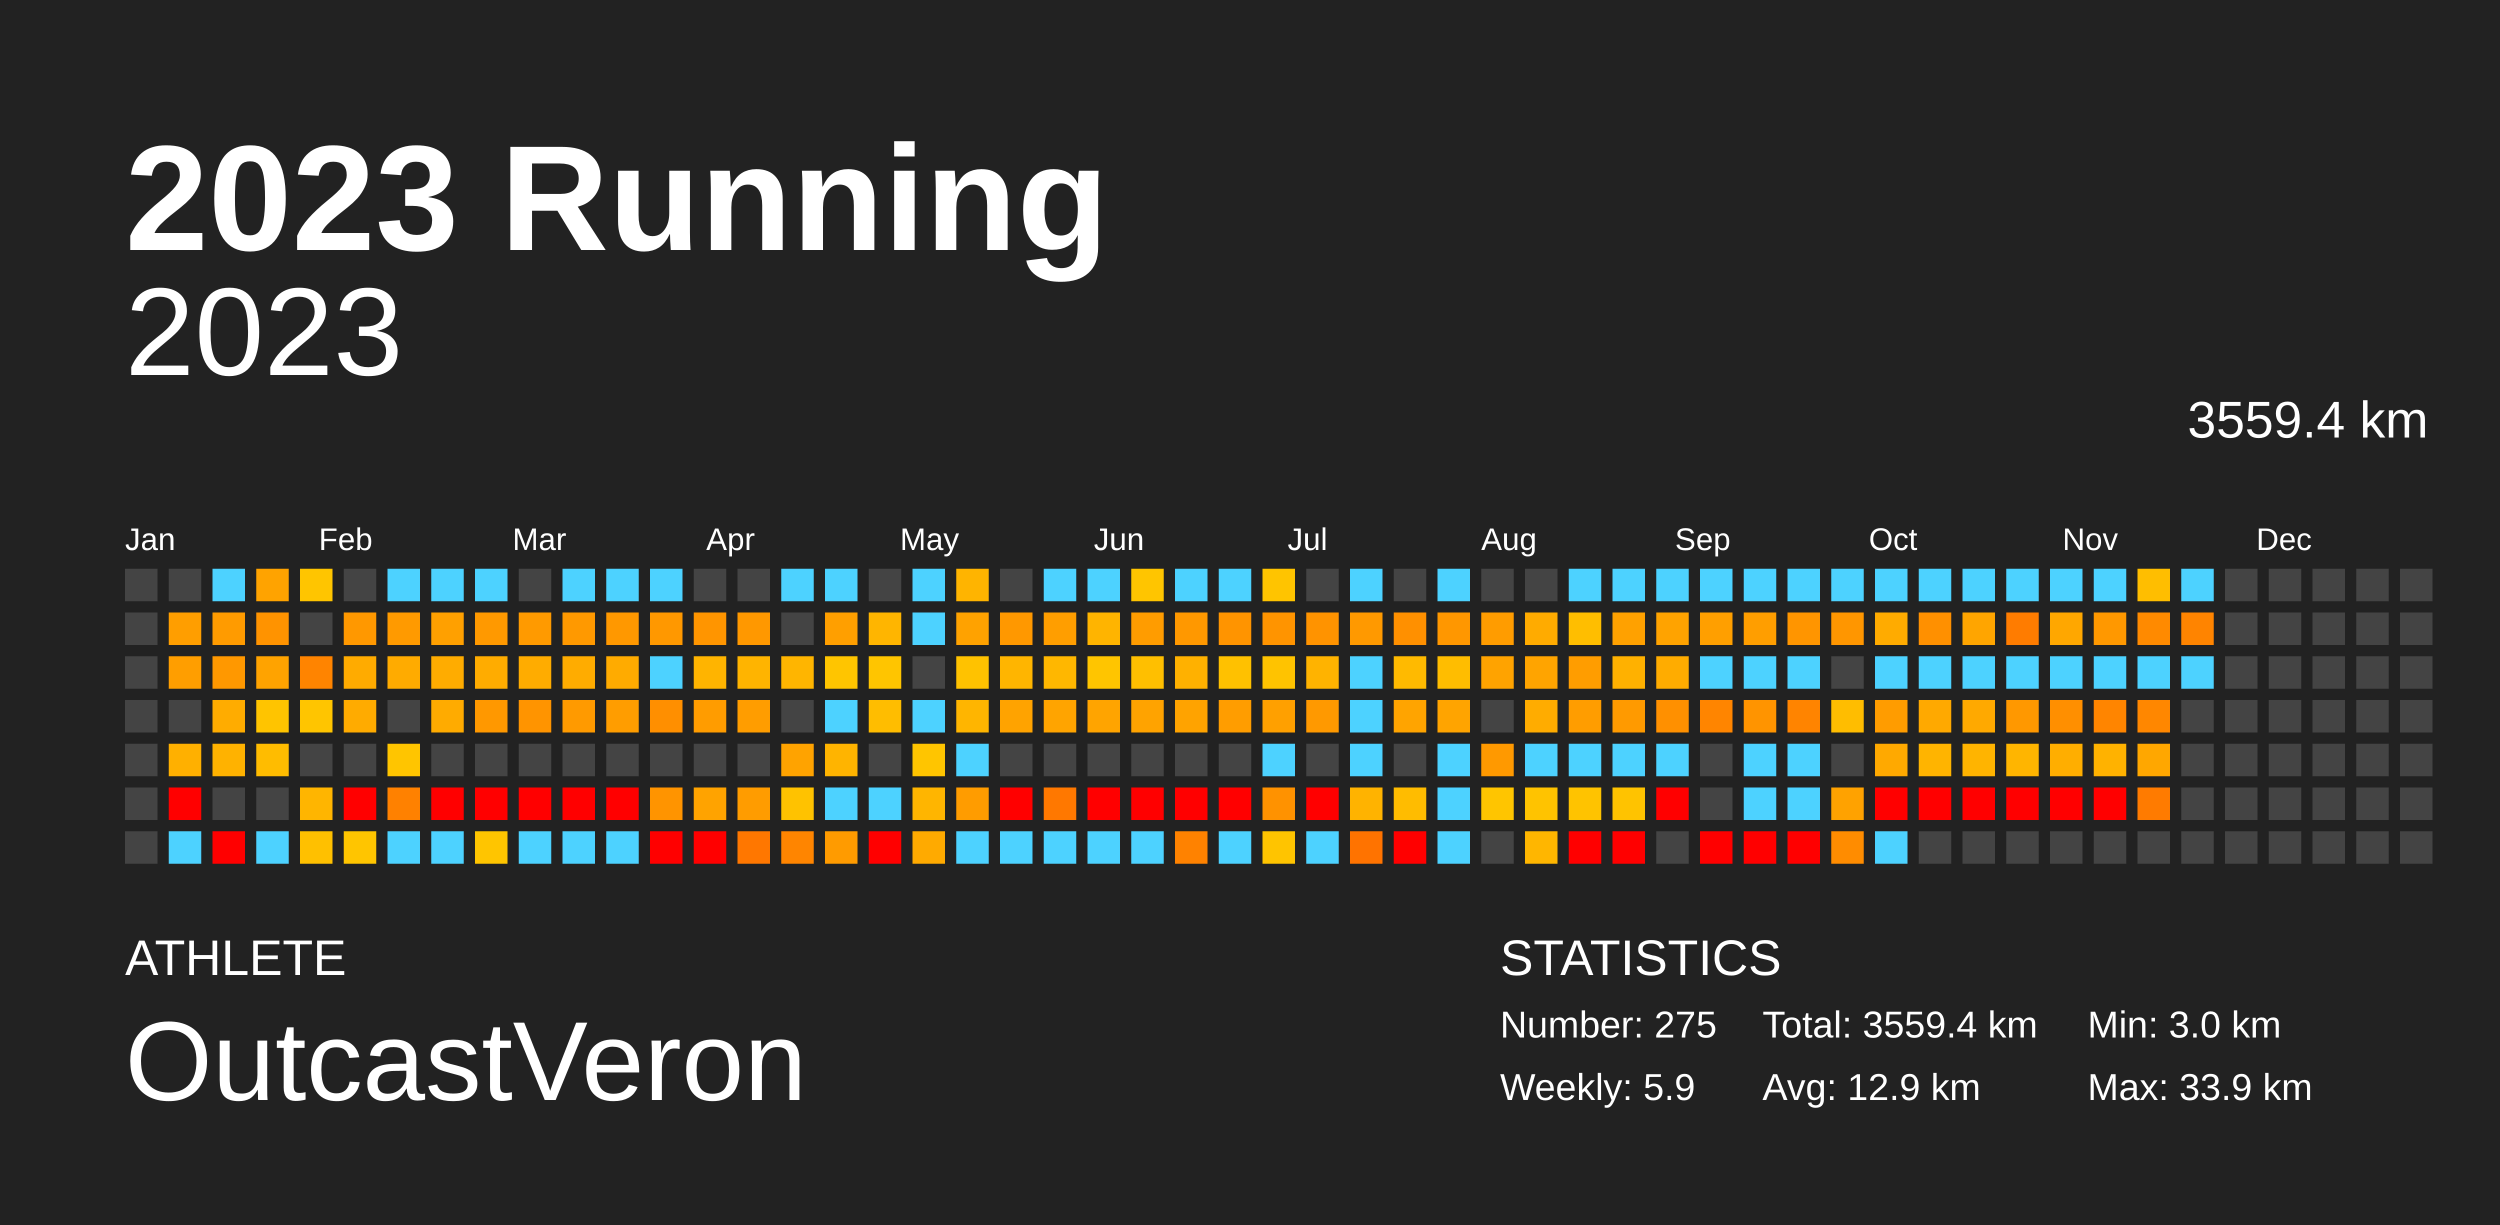
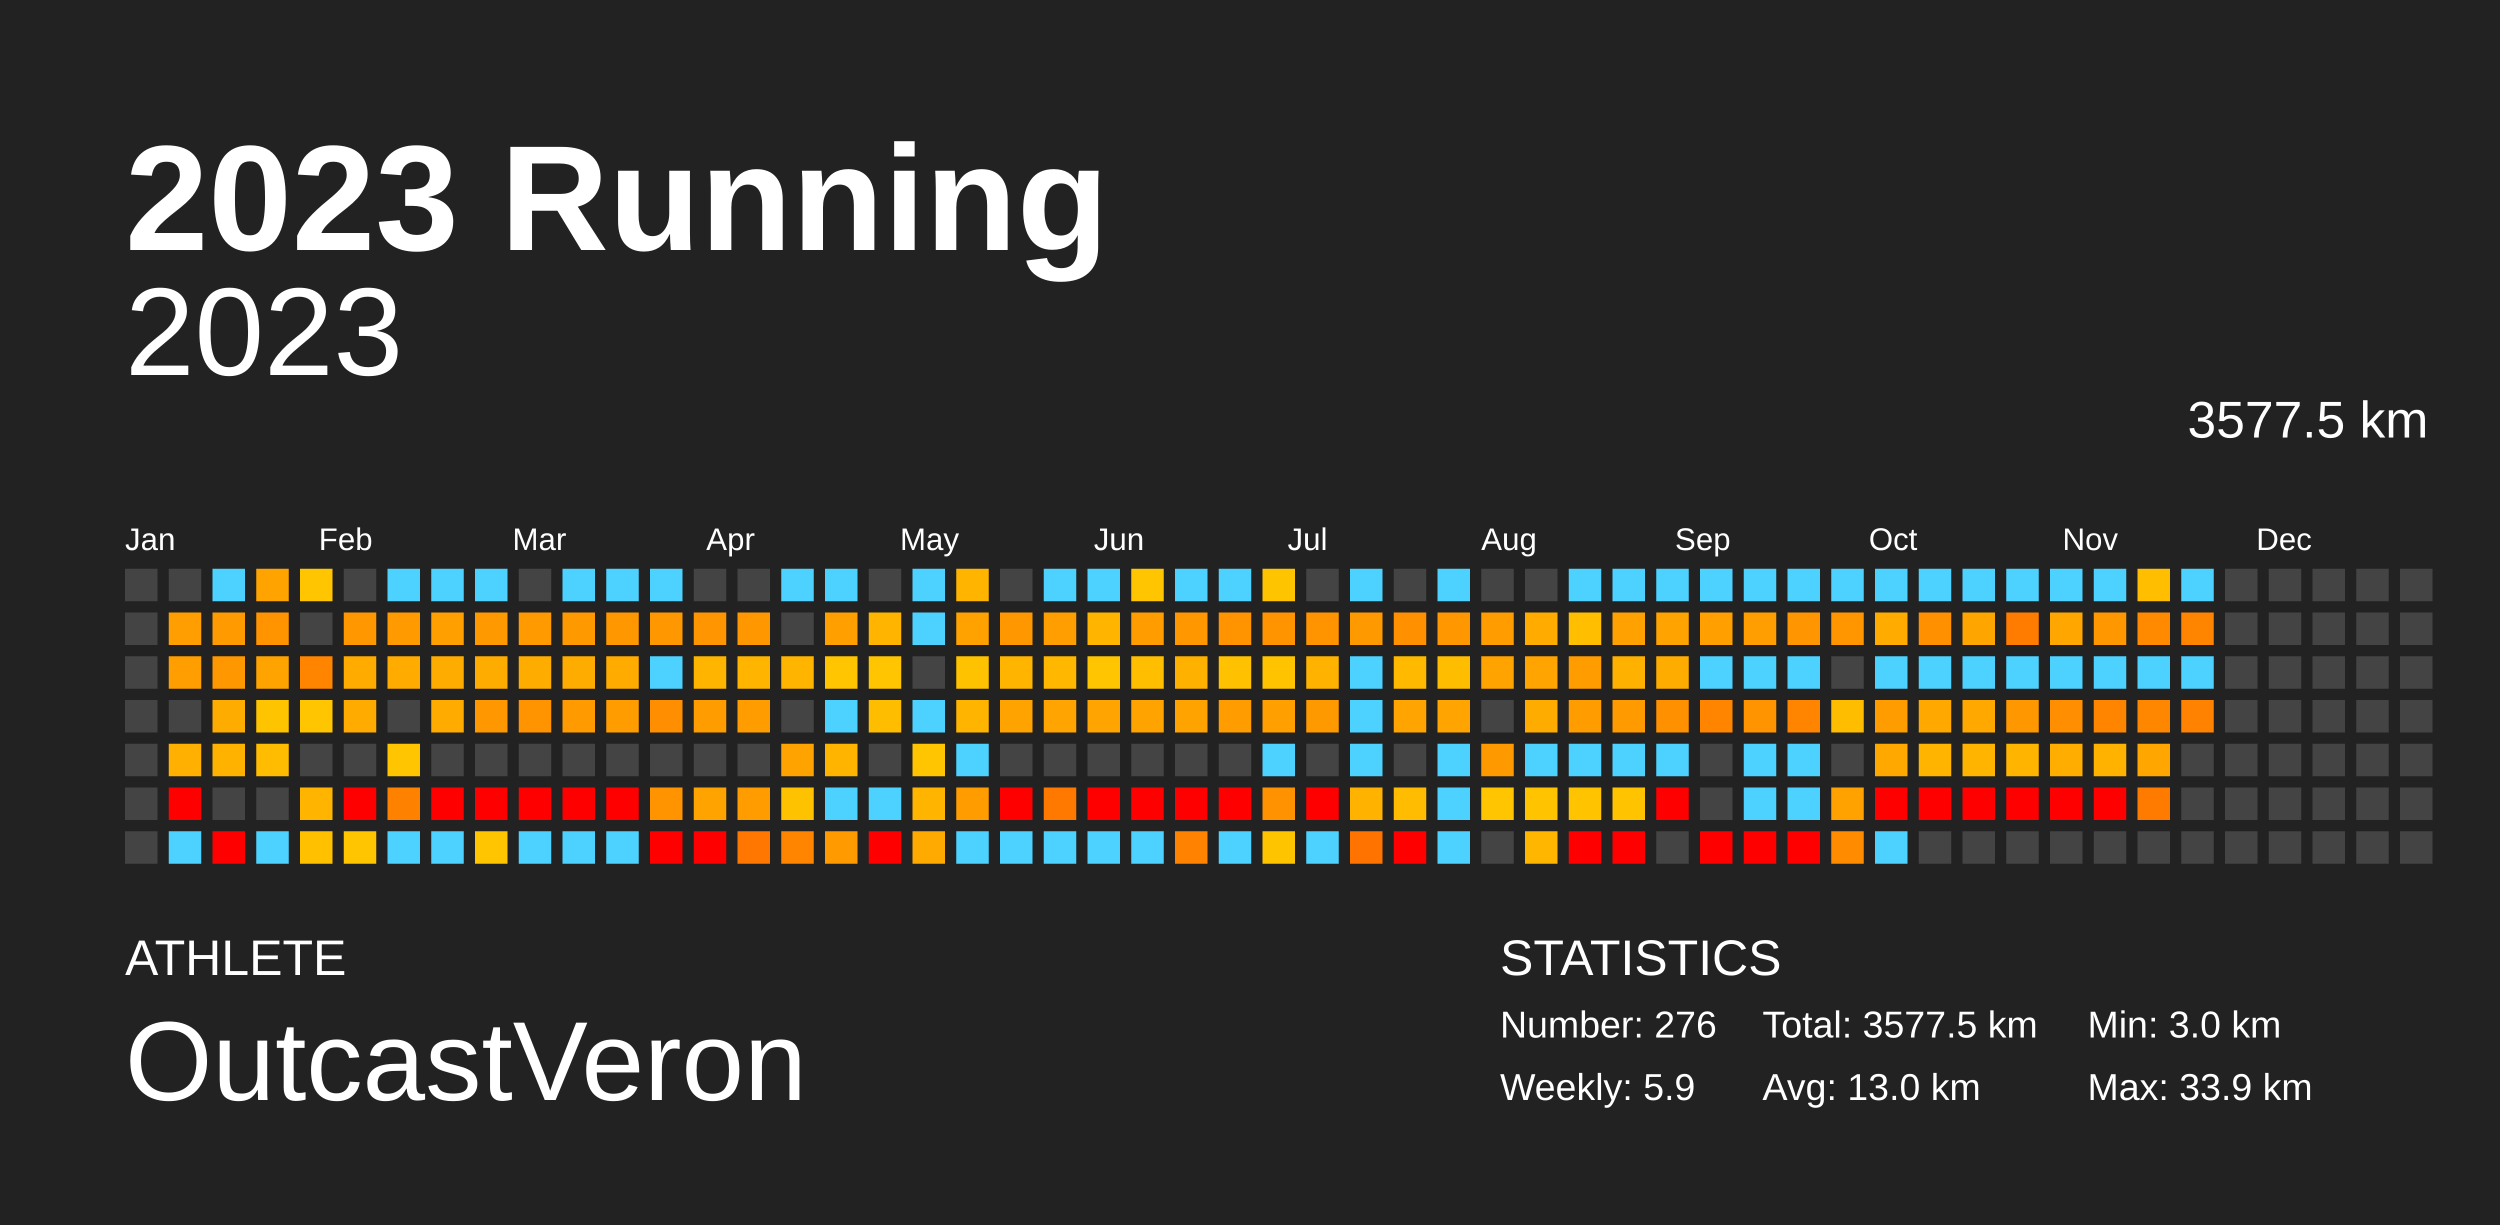
<svg xmlns="http://www.w3.org/2000/svg" baseProfile="full" height="98mm" version="1.1" viewBox="0,0,200,98" width="200mm">
  <defs />
  <rect fill="#222222" height="98" width="200" x="0" y="0" />
  <text fill="#FFFFFF" style="font-size:12px; font-family:Arial; font-weight:bold;" x="10" y="20">2023 Running</text>
  <text fill="#FFFFFF" style="font-size:4px; font-family:Arial" x="10" y="78">ATHLETE</text>
  <text fill="#FFFFFF" style="font-size:9px; font-family:Arial" x="10" y="88">OutcastVeron</text>
  <text fill="#FFFFFF" style="font-size:4px; font-family:Arial" x="120" y="78">STATISTICS</text>
-   <text fill="#FFFFFF" style="font-size:3px; font-family:Arial" x="120" y="83">Number: 275</text>
+   <text fill="#FFFFFF" style="font-size:3px; font-family:Arial" x="120" y="83">Number: 276</text>
  <text fill="#FFFFFF" style="font-size:3px; font-family:Arial" x="120" y="88">Weekly: 5.9</text>
-   <text fill="#FFFFFF" style="font-size:3px; font-family:Arial" x="141" y="83">Total: 3559.4 km</text>
-   <text fill="#FFFFFF" style="font-size:3px; font-family:Arial" x="141" y="88">Avg: 12.9 km</text>
+   <text fill="#FFFFFF" style="font-size:3px; font-family:Arial" x="141" y="83">Total: 3577.5 km</text>
+   <text fill="#FFFFFF" style="font-size:3px; font-family:Arial" x="141" y="88">Avg: 13.0 km</text>
  <text fill="#FFFFFF" style="font-size:3px; font-family:Arial" x="167" y="83">Min: 3.0 km</text>
  <text fill="#FFFFFF" style="font-size:3px; font-family:Arial" x="167" y="88">Max: 33.9 km</text>
  <text alignment-baseline="hanging" fill="#FFFFFF" style="font-size:10.0px; font-family:Arial;" x="10" y="30">2023</text>
-   <text alignment-baseline="hanging" fill="#FFFFFF" style="font-size:4.125px; font-family:Arial;" x="175" y="35">3559.4 km</text>
+   <text alignment-baseline="hanging" fill="#FFFFFF" style="font-size:4.125px; font-family:Arial;" x="175" y="35">3577.5 km</text>
  <text fill="#FFFFFF" style="font-size:2.5px; font-family:Arial" x="10.0" y="44">Jan</text>
  <text fill="#FFFFFF" style="font-size:2.5px; font-family:Arial" x="25.5" y="44">Feb</text>
  <text fill="#FFFFFF" style="font-size:2.5px; font-family:Arial" x="41.0" y="44">Mar</text>
  <text fill="#FFFFFF" style="font-size:2.5px; font-family:Arial" x="56.5" y="44">Apr</text>
  <text fill="#FFFFFF" style="font-size:2.5px; font-family:Arial" x="72.0" y="44">May</text>
  <text fill="#FFFFFF" style="font-size:2.5px; font-family:Arial" x="87.5" y="44">Jun</text>
  <text fill="#FFFFFF" style="font-size:2.5px; font-family:Arial" x="103.0" y="44">Jul</text>
  <text fill="#FFFFFF" style="font-size:2.5px; font-family:Arial" x="118.5" y="44">Aug</text>
  <text fill="#FFFFFF" style="font-size:2.5px; font-family:Arial" x="134.0" y="44">Sep</text>
  <text fill="#FFFFFF" style="font-size:2.5px; font-family:Arial" x="149.5" y="44">Oct</text>
  <text fill="#FFFFFF" style="font-size:2.5px; font-family:Arial" x="165.0" y="44">Nov</text>
  <text fill="#FFFFFF" style="font-size:2.5px; font-family:Arial" x="180.5" y="44">Dec</text>
  <rect fill="#444444" height="2.6" width="2.6" x="10.0" y="45.5" />
  <rect fill="#444444" height="2.6" width="2.6" x="10.0" y="49.0" />
  <rect fill="#444444" height="2.6" width="2.6" x="10.0" y="52.5" />
  <rect fill="#444444" height="2.6" width="2.6" x="10.0" y="56.0" />
  <rect fill="#444444" height="2.6" width="2.6" x="10.0" y="59.5" />
  <rect fill="#444444" height="2.6" width="2.6" x="10.0" y="63.0" />
  <rect fill="#444444" height="2.6" width="2.6" x="10.0" y="66.5" />
  <rect fill="#444444" height="2.6" width="2.6" x="13.5" y="45.5" />
  <rect fill="#ff9e00" height="2.6" width="2.6" x="13.5" y="49.0" />
  <rect fill="#ff9e00" height="2.6" width="2.6" x="13.5" y="52.5" />
  <rect fill="#444444" height="2.6" width="2.6" x="13.5" y="56.0" />
  <rect fill="#ffb000" height="2.6" width="2.6" x="13.5" y="59.5" />
  <rect fill="red" height="2.6" width="2.6" x="13.5" y="63.0" />
  <rect fill="#4dd2ff" height="2.6" width="2.6" x="13.5" y="66.5" />
  <rect fill="#4dd2ff" height="2.6" width="2.6" x="17.0" y="45.5" />
  <rect fill="#ff9b00" height="2.6" width="2.6" x="17.0" y="49.0" />
  <rect fill="#ff9800" height="2.6" width="2.6" x="17.0" y="52.5" />
  <rect fill="#ffac00" height="2.6" width="2.6" x="17.0" y="56.0" />
  <rect fill="#ffb200" height="2.6" width="2.6" x="17.0" y="59.5" />
  <rect fill="#444444" height="2.6" width="2.6" x="17.0" y="63.0" />
  <rect fill="red" height="2.6" width="2.6" x="17.0" y="66.5" />
  <rect fill="#ffa300" height="2.6" width="2.6" x="20.5" y="45.5" />
  <rect fill="#ff9300" height="2.6" width="2.6" x="20.5" y="49.0" />
  <rect fill="#ffa300" height="2.6" width="2.6" x="20.5" y="52.5" />
  <rect fill="#ffc400" height="2.6" width="2.6" x="20.5" y="56.0" />
  <rect fill="#ffbc00" height="2.6" width="2.6" x="20.5" y="59.5" />
  <rect fill="#444444" height="2.6" width="2.6" x="20.5" y="63.0" />
  <rect fill="#4dd2ff" height="2.6" width="2.6" x="20.5" y="66.5" />
  <rect fill="#ffc500" height="2.6" width="2.6" x="24.0" y="45.5" />
  <rect fill="#444444" height="2.6" width="2.6" x="24.0" y="49.0" />
  <rect fill="#ff8400" height="2.6" width="2.6" x="24.0" y="52.5" />
  <rect fill="#ffc500" height="2.6" width="2.6" x="24.0" y="56.0" />
  <rect fill="#444444" height="2.6" width="2.6" x="24.0" y="59.5" />
  <rect fill="#ffb500" height="2.6" width="2.6" x="24.0" y="63.0" />
  <rect fill="#ffc000" height="2.6" width="2.6" x="24.0" y="66.5" />
  <rect fill="#444444" height="2.6" width="2.6" x="27.5" y="45.5" />
  <rect fill="#ff9800" height="2.6" width="2.6" x="27.5" y="49.0" />
  <rect fill="#ffab00" height="2.6" width="2.6" x="27.5" y="52.5" />
  <rect fill="#ffab00" height="2.6" width="2.6" x="27.5" y="56.0" />
  <rect fill="#444444" height="2.6" width="2.6" x="27.5" y="59.5" />
  <rect fill="red" height="2.6" width="2.6" x="27.5" y="63.0" />
  <rect fill="#ffc500" height="2.6" width="2.6" x="27.5" y="66.5" />
  <rect fill="#4dd2ff" height="2.6" width="2.6" x="31.0" y="45.5" />
  <rect fill="#ff9a00" height="2.6" width="2.6" x="31.0" y="49.0" />
  <rect fill="#ffab00" height="2.6" width="2.6" x="31.0" y="52.5" />
  <rect fill="#444444" height="2.6" width="2.6" x="31.0" y="56.0" />
  <rect fill="#ffc500" height="2.6" width="2.6" x="31.0" y="59.5" />
  <rect fill="#ff8100" height="2.6" width="2.6" x="31.0" y="63.0" />
  <rect fill="#4dd2ff" height="2.6" width="2.6" x="31.0" y="66.5" />
  <rect fill="#4dd2ff" height="2.6" width="2.6" x="34.5" y="45.5" />
  <rect fill="#ffa000" height="2.6" width="2.6" x="34.5" y="49.0" />
  <rect fill="#ffac00" height="2.6" width="2.6" x="34.5" y="52.5" />
  <rect fill="#ffab00" height="2.6" width="2.6" x="34.5" y="56.0" />
  <rect fill="#444444" height="2.6" width="2.6" x="34.5" y="59.5" />
  <rect fill="red" height="2.6" width="2.6" x="34.5" y="63.0" />
  <rect fill="#4dd2ff" height="2.6" width="2.6" x="34.5" y="66.5" />
  <rect fill="#4dd2ff" height="2.6" width="2.6" x="38.0" y="45.5" />
  <rect fill="#ff9900" height="2.6" width="2.6" x="38.0" y="49.0" />
  <rect fill="#ffac00" height="2.6" width="2.6" x="38.0" y="52.5" />
  <rect fill="#ff9800" height="2.6" width="2.6" x="38.0" y="56.0" />
  <rect fill="#444444" height="2.6" width="2.6" x="38.0" y="59.5" />
  <rect fill="red" height="2.6" width="2.6" x="38.0" y="63.0" />
  <rect fill="#ffc500" height="2.6" width="2.6" x="38.0" y="66.5" />
  <rect fill="#444444" height="2.6" width="2.6" x="41.5" y="45.5" />
  <rect fill="#ff9a00" height="2.6" width="2.6" x="41.5" y="49.0" />
  <rect fill="#ffac00" height="2.6" width="2.6" x="41.5" y="52.5" />
  <rect fill="#ff9400" height="2.6" width="2.6" x="41.5" y="56.0" />
  <rect fill="#444444" height="2.6" width="2.6" x="41.5" y="59.5" />
  <rect fill="red" height="2.6" width="2.6" x="41.5" y="63.0" />
  <rect fill="#4dd2ff" height="2.6" width="2.6" x="41.5" y="66.5" />
  <rect fill="#4dd2ff" height="2.6" width="2.6" x="45.0" y="45.5" />
  <rect fill="#ff9900" height="2.6" width="2.6" x="45.0" y="49.0" />
  <rect fill="#ffac00" height="2.6" width="2.6" x="45.0" y="52.5" />
  <rect fill="#ff9a00" height="2.6" width="2.6" x="45.0" y="56.0" />
  <rect fill="#444444" height="2.6" width="2.6" x="45.0" y="59.5" />
  <rect fill="red" height="2.6" width="2.6" x="45.0" y="63.0" />
  <rect fill="#4dd2ff" height="2.6" width="2.6" x="45.0" y="66.5" />
  <rect fill="#4dd2ff" height="2.6" width="2.6" x="48.5" y="45.5" />
  <rect fill="#ff9800" height="2.6" width="2.6" x="48.5" y="49.0" />
  <rect fill="#ffab00" height="2.6" width="2.6" x="48.5" y="52.5" />
  <rect fill="#ff9d00" height="2.6" width="2.6" x="48.5" y="56.0" />
  <rect fill="#444444" height="2.6" width="2.6" x="48.5" y="59.5" />
  <rect fill="red" height="2.6" width="2.6" x="48.5" y="63.0" />
  <rect fill="#4dd2ff" height="2.6" width="2.6" x="48.5" y="66.5" />
  <rect fill="#4dd2ff" height="2.6" width="2.6" x="52.0" y="45.5" />
  <rect fill="#ff9800" height="2.6" width="2.6" x="52.0" y="49.0" />
  <rect fill="#4dd2ff" height="2.6" width="2.6" x="52.0" y="52.5" />
  <rect fill="#ff8f00" height="2.6" width="2.6" x="52.0" y="56.0" />
  <rect fill="#444444" height="2.6" width="2.6" x="52.0" y="59.5" />
  <rect fill="#ff9400" height="2.6" width="2.6" x="52.0" y="63.0" />
  <rect fill="red" height="2.6" width="2.6" x="52.0" y="66.5" />
  <rect fill="#444444" height="2.6" width="2.6" x="55.5" y="45.5" />
  <rect fill="#ff9500" height="2.6" width="2.6" x="55.5" y="49.0" />
  <rect fill="#ffb400" height="2.6" width="2.6" x="55.5" y="52.5" />
  <rect fill="#ff9c00" height="2.6" width="2.6" x="55.5" y="56.0" />
  <rect fill="#444444" height="2.6" width="2.6" x="55.5" y="59.5" />
  <rect fill="#ffa300" height="2.6" width="2.6" x="55.5" y="63.0" />
  <rect fill="red" height="2.6" width="2.6" x="55.5" y="66.5" />
  <rect fill="#444444" height="2.6" width="2.6" x="59.0" y="45.5" />
  <rect fill="#ff9800" height="2.6" width="2.6" x="59.0" y="49.0" />
  <rect fill="#ffb400" height="2.6" width="2.6" x="59.0" y="52.5" />
  <rect fill="#ff9d00" height="2.6" width="2.6" x="59.0" y="56.0" />
  <rect fill="#444444" height="2.6" width="2.6" x="59.0" y="59.5" />
  <rect fill="#ff9c00" height="2.6" width="2.6" x="59.0" y="63.0" />
  <rect fill="#ff7700" height="2.6" width="2.6" x="59.0" y="66.5" />
  <rect fill="#4dd2ff" height="2.6" width="2.6" x="62.5" y="45.5" />
  <rect fill="#444444" height="2.6" width="2.6" x="62.5" y="49.0" />
  <rect fill="#ffb500" height="2.6" width="2.6" x="62.5" y="52.5" />
  <rect fill="#444444" height="2.6" width="2.6" x="62.5" y="56.0" />
  <rect fill="#ffa300" height="2.6" width="2.6" x="62.5" y="59.5" />
  <rect fill="#ffc200" height="2.6" width="2.6" x="62.5" y="63.0" />
  <rect fill="#ff8500" height="2.6" width="2.6" x="62.5" y="66.5" />
  <rect fill="#4dd2ff" height="2.6" width="2.6" x="66.0" y="45.5" />
  <rect fill="#ff9f00" height="2.6" width="2.6" x="66.0" y="49.0" />
  <rect fill="#ffc500" height="2.6" width="2.6" x="66.0" y="52.5" />
  <rect fill="#4dd2ff" height="2.6" width="2.6" x="66.0" y="56.0" />
  <rect fill="#ffb400" height="2.6" width="2.6" x="66.0" y="59.5" />
  <rect fill="#4dd2ff" height="2.6" width="2.6" x="66.0" y="63.0" />
  <rect fill="#ff9b00" height="2.6" width="2.6" x="66.0" y="66.5" />
  <rect fill="#444444" height="2.6" width="2.6" x="69.5" y="45.5" />
  <rect fill="#ffb500" height="2.6" width="2.6" x="69.5" y="49.0" />
  <rect fill="#ffc500" height="2.6" width="2.6" x="69.5" y="52.5" />
  <rect fill="#ffbd00" height="2.6" width="2.6" x="69.5" y="56.0" />
  <rect fill="#444444" height="2.6" width="2.6" x="69.5" y="59.5" />
  <rect fill="#4dd2ff" height="2.6" width="2.6" x="69.5" y="63.0" />
  <rect fill="red" height="2.6" width="2.6" x="69.5" y="66.5" />
  <rect fill="#4dd2ff" height="2.6" width="2.6" x="73.0" y="45.5" />
  <rect fill="#4dd2ff" height="2.6" width="2.6" x="73.0" y="49.0" />
  <rect fill="#444444" height="2.6" width="2.6" x="73.0" y="52.5" />
  <rect fill="#4dd2ff" height="2.6" width="2.6" x="73.0" y="56.0" />
  <rect fill="#ffc500" height="2.6" width="2.6" x="73.0" y="59.5" />
  <rect fill="#ffb500" height="2.6" width="2.6" x="73.0" y="63.0" />
  <rect fill="#ffaa00" height="2.6" width="2.6" x="73.0" y="66.5" />
  <rect fill="#ffb400" height="2.6" width="2.6" x="76.5" y="45.5" />
  <rect fill="#ffa200" height="2.6" width="2.6" x="76.5" y="49.0" />
  <rect fill="#ffc200" height="2.6" width="2.6" x="76.5" y="52.5" />
  <rect fill="#ffb500" height="2.6" width="2.6" x="76.5" y="56.0" />
  <rect fill="#4dd2ff" height="2.6" width="2.6" x="76.5" y="59.5" />
  <rect fill="#ff9c00" height="2.6" width="2.6" x="76.5" y="63.0" />
  <rect fill="#4dd2ff" height="2.6" width="2.6" x="76.5" y="66.5" />
  <rect fill="#444444" height="2.6" width="2.6" x="80.0" y="45.5" />
  <rect fill="#ff9800" height="2.6" width="2.6" x="80.0" y="49.0" />
  <rect fill="#ffb500" height="2.6" width="2.6" x="80.0" y="52.5" />
  <rect fill="#ffa300" height="2.6" width="2.6" x="80.0" y="56.0" />
  <rect fill="#444444" height="2.6" width="2.6" x="80.0" y="59.5" />
  <rect fill="red" height="2.6" width="2.6" x="80.0" y="63.0" />
  <rect fill="#4dd2ff" height="2.6" width="2.6" x="80.0" y="66.5" />
  <rect fill="#4dd2ff" height="2.6" width="2.6" x="83.5" y="45.5" />
  <rect fill="#ff9e00" height="2.6" width="2.6" x="83.5" y="49.0" />
  <rect fill="#ffb700" height="2.6" width="2.6" x="83.5" y="52.5" />
  <rect fill="#ffa400" height="2.6" width="2.6" x="83.5" y="56.0" />
  <rect fill="#444444" height="2.6" width="2.6" x="83.5" y="59.5" />
  <rect fill="#ff7800" height="2.6" width="2.6" x="83.5" y="63.0" />
  <rect fill="#4dd2ff" height="2.6" width="2.6" x="83.5" y="66.5" />
  <rect fill="#4dd2ff" height="2.6" width="2.6" x="87.0" y="45.5" />
  <rect fill="#ffb400" height="2.6" width="2.6" x="87.0" y="49.0" />
  <rect fill="#ffc500" height="2.6" width="2.6" x="87.0" y="52.5" />
  <rect fill="#ffa400" height="2.6" width="2.6" x="87.0" y="56.0" />
  <rect fill="#444444" height="2.6" width="2.6" x="87.0" y="59.5" />
  <rect fill="red" height="2.6" width="2.6" x="87.0" y="63.0" />
  <rect fill="#4dd2ff" height="2.6" width="2.6" x="87.0" y="66.5" />
  <rect fill="#ffc500" height="2.6" width="2.6" x="90.5" y="45.5" />
  <rect fill="#ff9c00" height="2.6" width="2.6" x="90.5" y="49.0" />
  <rect fill="#ffbf00" height="2.6" width="2.6" x="90.5" y="52.5" />
  <rect fill="#ffa300" height="2.6" width="2.6" x="90.5" y="56.0" />
  <rect fill="#444444" height="2.6" width="2.6" x="90.5" y="59.5" />
  <rect fill="red" height="2.6" width="2.6" x="90.5" y="63.0" />
  <rect fill="#4dd2ff" height="2.6" width="2.6" x="90.5" y="66.5" />
  <rect fill="#4dd2ff" height="2.6" width="2.6" x="94.0" y="45.5" />
  <rect fill="#ff9800" height="2.6" width="2.6" x="94.0" y="49.0" />
  <rect fill="#ffb100" height="2.6" width="2.6" x="94.0" y="52.5" />
  <rect fill="#ffa300" height="2.6" width="2.6" x="94.0" y="56.0" />
  <rect fill="#444444" height="2.6" width="2.6" x="94.0" y="59.5" />
  <rect fill="red" height="2.6" width="2.6" x="94.0" y="63.0" />
  <rect fill="#ff8200" height="2.6" width="2.6" x="94.0" y="66.5" />
  <rect fill="#4dd2ff" height="2.6" width="2.6" x="97.5" y="45.5" />
  <rect fill="#ff9400" height="2.6" width="2.6" x="97.5" y="49.0" />
  <rect fill="#ffc100" height="2.6" width="2.6" x="97.5" y="52.5" />
  <rect fill="#ff9d00" height="2.6" width="2.6" x="97.5" y="56.0" />
  <rect fill="#444444" height="2.6" width="2.6" x="97.5" y="59.5" />
  <rect fill="red" height="2.6" width="2.6" x="97.5" y="63.0" />
  <rect fill="#4dd2ff" height="2.6" width="2.6" x="97.5" y="66.5" />
  <rect fill="#ffc400" height="2.6" width="2.6" x="101.0" y="45.5" />
  <rect fill="#ff9400" height="2.6" width="2.6" x="101.0" y="49.0" />
  <rect fill="#ffc300" height="2.6" width="2.6" x="101.0" y="52.5" />
  <rect fill="#ffa000" height="2.6" width="2.6" x="101.0" y="56.0" />
  <rect fill="#4dd2ff" height="2.6" width="2.6" x="101.0" y="59.5" />
  <rect fill="#ff9200" height="2.6" width="2.6" x="101.0" y="63.0" />
  <rect fill="#ffc400" height="2.6" width="2.6" x="101.0" y="66.5" />
  <rect fill="#444444" height="2.6" width="2.6" x="104.5" y="45.5" />
  <rect fill="#ff9300" height="2.6" width="2.6" x="104.5" y="49.0" />
  <rect fill="#ffb300" height="2.6" width="2.6" x="104.5" y="52.5" />
  <rect fill="#ff9900" height="2.6" width="2.6" x="104.5" y="56.0" />
  <rect fill="#444444" height="2.6" width="2.6" x="104.5" y="59.5" />
  <rect fill="red" height="2.6" width="2.6" x="104.5" y="63.0" />
  <rect fill="#4dd2ff" height="2.6" width="2.6" x="104.5" y="66.5" />
  <rect fill="#4dd2ff" height="2.6" width="2.6" x="108.0" y="45.5" />
  <rect fill="#ff9900" height="2.6" width="2.6" x="108.0" y="49.0" />
  <rect fill="#4dd2ff" height="2.6" width="2.6" x="108.0" y="52.5" />
  <rect fill="#4dd2ff" height="2.6" width="2.6" x="108.0" y="56.0" />
  <rect fill="#4dd2ff" height="2.6" width="2.6" x="108.0" y="59.5" />
  <rect fill="#ffb300" height="2.6" width="2.6" x="108.0" y="63.0" />
  <rect fill="#ff7300" height="2.6" width="2.6" x="108.0" y="66.5" />
  <rect fill="#444444" height="2.6" width="2.6" x="111.5" y="45.5" />
  <rect fill="#ff9000" height="2.6" width="2.6" x="111.5" y="49.0" />
  <rect fill="#ffba00" height="2.6" width="2.6" x="111.5" y="52.5" />
  <rect fill="#ffa400" height="2.6" width="2.6" x="111.5" y="56.0" />
  <rect fill="#444444" height="2.6" width="2.6" x="111.5" y="59.5" />
  <rect fill="#ffbc00" height="2.6" width="2.6" x="111.5" y="63.0" />
  <rect fill="red" height="2.6" width="2.6" x="111.5" y="66.5" />
  <rect fill="#4dd2ff" height="2.6" width="2.6" x="115.0" y="45.5" />
  <rect fill="#ff9700" height="2.6" width="2.6" x="115.0" y="49.0" />
  <rect fill="#ffbd00" height="2.6" width="2.6" x="115.0" y="52.5" />
  <rect fill="#ffa400" height="2.6" width="2.6" x="115.0" y="56.0" />
  <rect fill="#4dd2ff" height="2.6" width="2.6" x="115.0" y="59.5" />
  <rect fill="#4dd2ff" height="2.6" width="2.6" x="115.0" y="63.0" />
  <rect fill="#4dd2ff" height="2.6" width="2.6" x="115.0" y="66.5" />
  <rect fill="#444444" height="2.6" width="2.6" x="118.5" y="45.5" />
  <rect fill="#ff9c00" height="2.6" width="2.6" x="118.5" y="49.0" />
  <rect fill="#ffa300" height="2.6" width="2.6" x="118.5" y="52.5" />
  <rect fill="#444444" height="2.6" width="2.6" x="118.5" y="56.0" />
  <rect fill="#ff9900" height="2.6" width="2.6" x="118.5" y="59.5" />
  <rect fill="#ffc500" height="2.6" width="2.6" x="118.5" y="63.0" />
  <rect fill="#444444" height="2.6" width="2.6" x="118.5" y="66.5" />
  <rect fill="#444444" height="2.6" width="2.6" x="122.0" y="45.5" />
  <rect fill="#ffab00" height="2.6" width="2.6" x="122.0" y="49.0" />
  <rect fill="#ffa400" height="2.6" width="2.6" x="122.0" y="52.5" />
  <rect fill="#ffac00" height="2.6" width="2.6" x="122.0" y="56.0" />
  <rect fill="#4dd2ff" height="2.6" width="2.6" x="122.0" y="59.5" />
  <rect fill="#ffc300" height="2.6" width="2.6" x="122.0" y="63.0" />
  <rect fill="#ffb600" height="2.6" width="2.6" x="122.0" y="66.5" />
  <rect fill="#4dd2ff" height="2.6" width="2.6" x="125.5" y="45.5" />
  <rect fill="#ffbe00" height="2.6" width="2.6" x="125.5" y="49.0" />
  <rect fill="#ff9d00" height="2.6" width="2.6" x="125.5" y="52.5" />
  <rect fill="#ff9d00" height="2.6" width="2.6" x="125.5" y="56.0" />
  <rect fill="#4dd2ff" height="2.6" width="2.6" x="125.5" y="59.5" />
  <rect fill="#ffc300" height="2.6" width="2.6" x="125.5" y="63.0" />
  <rect fill="red" height="2.6" width="2.6" x="125.5" y="66.5" />
  <rect fill="#4dd2ff" height="2.6" width="2.6" x="129.0" y="45.5" />
  <rect fill="#ffa100" height="2.6" width="2.6" x="129.0" y="49.0" />
  <rect fill="#ffb100" height="2.6" width="2.6" x="129.0" y="52.5" />
  <rect fill="#ff9a00" height="2.6" width="2.6" x="129.0" y="56.0" />
  <rect fill="#4dd2ff" height="2.6" width="2.6" x="129.0" y="59.5" />
  <rect fill="#ffc300" height="2.6" width="2.6" x="129.0" y="63.0" />
  <rect fill="red" height="2.6" width="2.6" x="129.0" y="66.5" />
  <rect fill="#4dd2ff" height="2.6" width="2.6" x="132.5" y="45.5" />
  <rect fill="#ffa300" height="2.6" width="2.6" x="132.5" y="49.0" />
  <rect fill="#ffac00" height="2.6" width="2.6" x="132.5" y="52.5" />
  <rect fill="#ff9000" height="2.6" width="2.6" x="132.5" y="56.0" />
  <rect fill="#4dd2ff" height="2.6" width="2.6" x="132.5" y="59.5" />
  <rect fill="red" height="2.6" width="2.6" x="132.5" y="63.0" />
  <rect fill="#444444" height="2.6" width="2.6" x="132.5" y="66.5" />
  <rect fill="#4dd2ff" height="2.6" width="2.6" x="136.0" y="45.5" />
  <rect fill="#ff9f00" height="2.6" width="2.6" x="136.0" y="49.0" />
  <rect fill="#4dd2ff" height="2.6" width="2.6" x="136.0" y="52.5" />
  <rect fill="#ff8500" height="2.6" width="2.6" x="136.0" y="56.0" />
  <rect fill="#444444" height="2.6" width="2.6" x="136.0" y="59.5" />
  <rect fill="#444444" height="2.6" width="2.6" x="136.0" y="63.0" />
  <rect fill="red" height="2.6" width="2.6" x="136.0" y="66.5" />
  <rect fill="#4dd2ff" height="2.6" width="2.6" x="139.5" y="45.5" />
  <rect fill="#ff9e00" height="2.6" width="2.6" x="139.5" y="49.0" />
  <rect fill="#4dd2ff" height="2.6" width="2.6" x="139.5" y="52.5" />
  <rect fill="#ff9400" height="2.6" width="2.6" x="139.5" y="56.0" />
  <rect fill="#4dd2ff" height="2.6" width="2.6" x="139.5" y="59.5" />
  <rect fill="#4dd2ff" height="2.6" width="2.6" x="139.5" y="63.0" />
  <rect fill="red" height="2.6" width="2.6" x="139.5" y="66.5" />
  <rect fill="#4dd2ff" height="2.6" width="2.6" x="143.0" y="45.5" />
  <rect fill="#ff9500" height="2.6" width="2.6" x="143.0" y="49.0" />
  <rect fill="#4dd2ff" height="2.6" width="2.6" x="143.0" y="52.5" />
  <rect fill="#ff8400" height="2.6" width="2.6" x="143.0" y="56.0" />
  <rect fill="#4dd2ff" height="2.6" width="2.6" x="143.0" y="59.5" />
  <rect fill="#4dd2ff" height="2.6" width="2.6" x="143.0" y="63.0" />
  <rect fill="red" height="2.6" width="2.6" x="143.0" y="66.5" />
  <rect fill="#4dd2ff" height="2.6" width="2.6" x="146.5" y="45.5" />
  <rect fill="#ff9600" height="2.6" width="2.6" x="146.5" y="49.0" />
  <rect fill="#444444" height="2.6" width="2.6" x="146.5" y="52.5" />
  <rect fill="#ffbd00" height="2.6" width="2.6" x="146.5" y="56.0" />
  <rect fill="#444444" height="2.6" width="2.6" x="146.5" y="59.5" />
  <rect fill="#ffa200" height="2.6" width="2.6" x="146.5" y="63.0" />
  <rect fill="#ff8c00" height="2.6" width="2.6" x="146.5" y="66.5" />
  <rect fill="#4dd2ff" height="2.6" width="2.6" x="150.0" y="45.5" />
  <rect fill="#ffab00" height="2.6" width="2.6" x="150.0" y="49.0" />
  <rect fill="#4dd2ff" height="2.6" width="2.6" x="150.0" y="52.5" />
  <rect fill="#ff9c00" height="2.6" width="2.6" x="150.0" y="56.0" />
  <rect fill="#ffa900" height="2.6" width="2.6" x="150.0" y="59.5" />
  <rect fill="red" height="2.6" width="2.6" x="150.0" y="63.0" />
  <rect fill="#4dd2ff" height="2.6" width="2.6" x="150.0" y="66.5" />
  <rect fill="#4dd2ff" height="2.6" width="2.6" x="153.5" y="45.5" />
  <rect fill="#ff9000" height="2.6" width="2.6" x="153.5" y="49.0" />
  <rect fill="#4dd2ff" height="2.6" width="2.6" x="153.5" y="52.5" />
  <rect fill="#ffa900" height="2.6" width="2.6" x="153.5" y="56.0" />
  <rect fill="#ffb400" height="2.6" width="2.6" x="153.5" y="59.5" />
  <rect fill="red" height="2.6" width="2.6" x="153.5" y="63.0" />
  <rect fill="#444444" height="2.6" width="2.6" x="153.5" y="66.5" />
  <rect fill="#4dd2ff" height="2.6" width="2.6" x="157.0" y="45.5" />
  <rect fill="#ffa500" height="2.6" width="2.6" x="157.0" y="49.0" />
  <rect fill="#4dd2ff" height="2.6" width="2.6" x="157.0" y="52.5" />
  <rect fill="#ffa900" height="2.6" width="2.6" x="157.0" y="56.0" />
  <rect fill="#ffb400" height="2.6" width="2.6" x="157.0" y="59.5" />
  <rect fill="red" height="2.6" width="2.6" x="157.0" y="63.0" />
  <rect fill="#444444" height="2.6" width="2.6" x="157.0" y="66.5" />
  <rect fill="#4dd2ff" height="2.6" width="2.6" x="160.5" y="45.5" />
  <rect fill="#ff7c00" height="2.6" width="2.6" x="160.5" y="49.0" />
  <rect fill="#4dd2ff" height="2.6" width="2.6" x="160.5" y="52.5" />
  <rect fill="#ff9800" height="2.6" width="2.6" x="160.5" y="56.0" />
  <rect fill="#ffb500" height="2.6" width="2.6" x="160.5" y="59.5" />
  <rect fill="red" height="2.6" width="2.6" x="160.5" y="63.0" />
  <rect fill="#444444" height="2.6" width="2.6" x="160.5" y="66.5" />
  <rect fill="#4dd2ff" height="2.6" width="2.6" x="164.0" y="45.5" />
  <rect fill="#ffa700" height="2.6" width="2.6" x="164.0" y="49.0" />
  <rect fill="#4dd2ff" height="2.6" width="2.6" x="164.0" y="52.5" />
  <rect fill="#ff8f00" height="2.6" width="2.6" x="164.0" y="56.0" />
  <rect fill="#ffae00" height="2.6" width="2.6" x="164.0" y="59.5" />
  <rect fill="red" height="2.6" width="2.6" x="164.0" y="63.0" />
  <rect fill="#444444" height="2.6" width="2.6" x="164.0" y="66.5" />
  <rect fill="#4dd2ff" height="2.6" width="2.6" x="167.5" y="45.5" />
  <rect fill="#ff9800" height="2.6" width="2.6" x="167.5" y="49.0" />
  <rect fill="#4dd2ff" height="2.6" width="2.6" x="167.5" y="52.5" />
  <rect fill="#ff8500" height="2.6" width="2.6" x="167.5" y="56.0" />
  <rect fill="#ffb200" height="2.6" width="2.6" x="167.5" y="59.5" />
  <rect fill="red" height="2.6" width="2.6" x="167.5" y="63.0" />
  <rect fill="#444444" height="2.6" width="2.6" x="167.5" y="66.5" />
  <rect fill="#ffbe00" height="2.6" width="2.6" x="171.0" y="45.5" />
  <rect fill="#ff8a00" height="2.6" width="2.6" x="171.0" y="49.0" />
  <rect fill="#4dd2ff" height="2.6" width="2.6" x="171.0" y="52.5" />
  <rect fill="#ff8700" height="2.6" width="2.6" x="171.0" y="56.0" />
  <rect fill="#ffa700" height="2.6" width="2.6" x="171.0" y="59.5" />
  <rect fill="#ff7b00" height="2.6" width="2.6" x="171.0" y="63.0" />
  <rect fill="#444444" height="2.6" width="2.6" x="171.0" y="66.5" />
  <rect fill="#4dd2ff" height="2.6" width="2.6" x="174.5" y="45.5" />
  <rect fill="#ff8400" height="2.6" width="2.6" x="174.5" y="49.0" />
  <rect fill="#4dd2ff" height="2.6" width="2.6" x="174.5" y="52.5" />
-   <rect fill="#444444" height="2.6" width="2.6" x="174.5" y="56.0" />
+   <rect fill="#ff8200" height="2.6" width="2.6" x="174.5" y="56.0" />
  <rect fill="#444444" height="2.6" width="2.6" x="174.5" y="59.5" />
  <rect fill="#444444" height="2.6" width="2.6" x="174.5" y="63.0" />
  <rect fill="#444444" height="2.6" width="2.6" x="174.5" y="66.5" />
  <rect fill="#444444" height="2.6" width="2.6" x="178.0" y="45.5" />
  <rect fill="#444444" height="2.6" width="2.6" x="178.0" y="49.0" />
  <rect fill="#444444" height="2.6" width="2.6" x="178.0" y="52.5" />
  <rect fill="#444444" height="2.6" width="2.6" x="178.0" y="56.0" />
  <rect fill="#444444" height="2.6" width="2.6" x="178.0" y="59.5" />
  <rect fill="#444444" height="2.6" width="2.6" x="178.0" y="63.0" />
  <rect fill="#444444" height="2.6" width="2.6" x="178.0" y="66.5" />
  <rect fill="#444444" height="2.6" width="2.6" x="181.5" y="45.5" />
  <rect fill="#444444" height="2.6" width="2.6" x="181.5" y="49.0" />
  <rect fill="#444444" height="2.6" width="2.6" x="181.5" y="52.5" />
  <rect fill="#444444" height="2.6" width="2.6" x="181.5" y="56.0" />
  <rect fill="#444444" height="2.6" width="2.6" x="181.5" y="59.5" />
  <rect fill="#444444" height="2.6" width="2.6" x="181.5" y="63.0" />
  <rect fill="#444444" height="2.6" width="2.6" x="181.5" y="66.5" />
  <rect fill="#444444" height="2.6" width="2.6" x="185.0" y="45.5" />
  <rect fill="#444444" height="2.6" width="2.6" x="185.0" y="49.0" />
  <rect fill="#444444" height="2.6" width="2.6" x="185.0" y="52.5" />
  <rect fill="#444444" height="2.6" width="2.6" x="185.0" y="56.0" />
  <rect fill="#444444" height="2.6" width="2.6" x="185.0" y="59.5" />
  <rect fill="#444444" height="2.6" width="2.6" x="185.0" y="63.0" />
  <rect fill="#444444" height="2.6" width="2.6" x="185.0" y="66.5" />
  <rect fill="#444444" height="2.6" width="2.6" x="188.5" y="45.5" />
  <rect fill="#444444" height="2.6" width="2.6" x="188.5" y="49.0" />
  <rect fill="#444444" height="2.6" width="2.6" x="188.5" y="52.5" />
  <rect fill="#444444" height="2.6" width="2.6" x="188.5" y="56.0" />
  <rect fill="#444444" height="2.6" width="2.6" x="188.5" y="59.5" />
  <rect fill="#444444" height="2.6" width="2.6" x="188.5" y="63.0" />
  <rect fill="#444444" height="2.6" width="2.6" x="188.5" y="66.5" />
  <rect fill="#444444" height="2.6" width="2.6" x="192.0" y="45.5" />
  <rect fill="#444444" height="2.6" width="2.6" x="192.0" y="49.0" />
  <rect fill="#444444" height="2.6" width="2.6" x="192.0" y="52.5" />
  <rect fill="#444444" height="2.6" width="2.6" x="192.0" y="56.0" />
  <rect fill="#444444" height="2.6" width="2.6" x="192.0" y="59.5" />
  <rect fill="#444444" height="2.6" width="2.6" x="192.0" y="63.0" />
  <rect fill="#444444" height="2.6" width="2.6" x="192.0" y="66.5" />
</svg>
